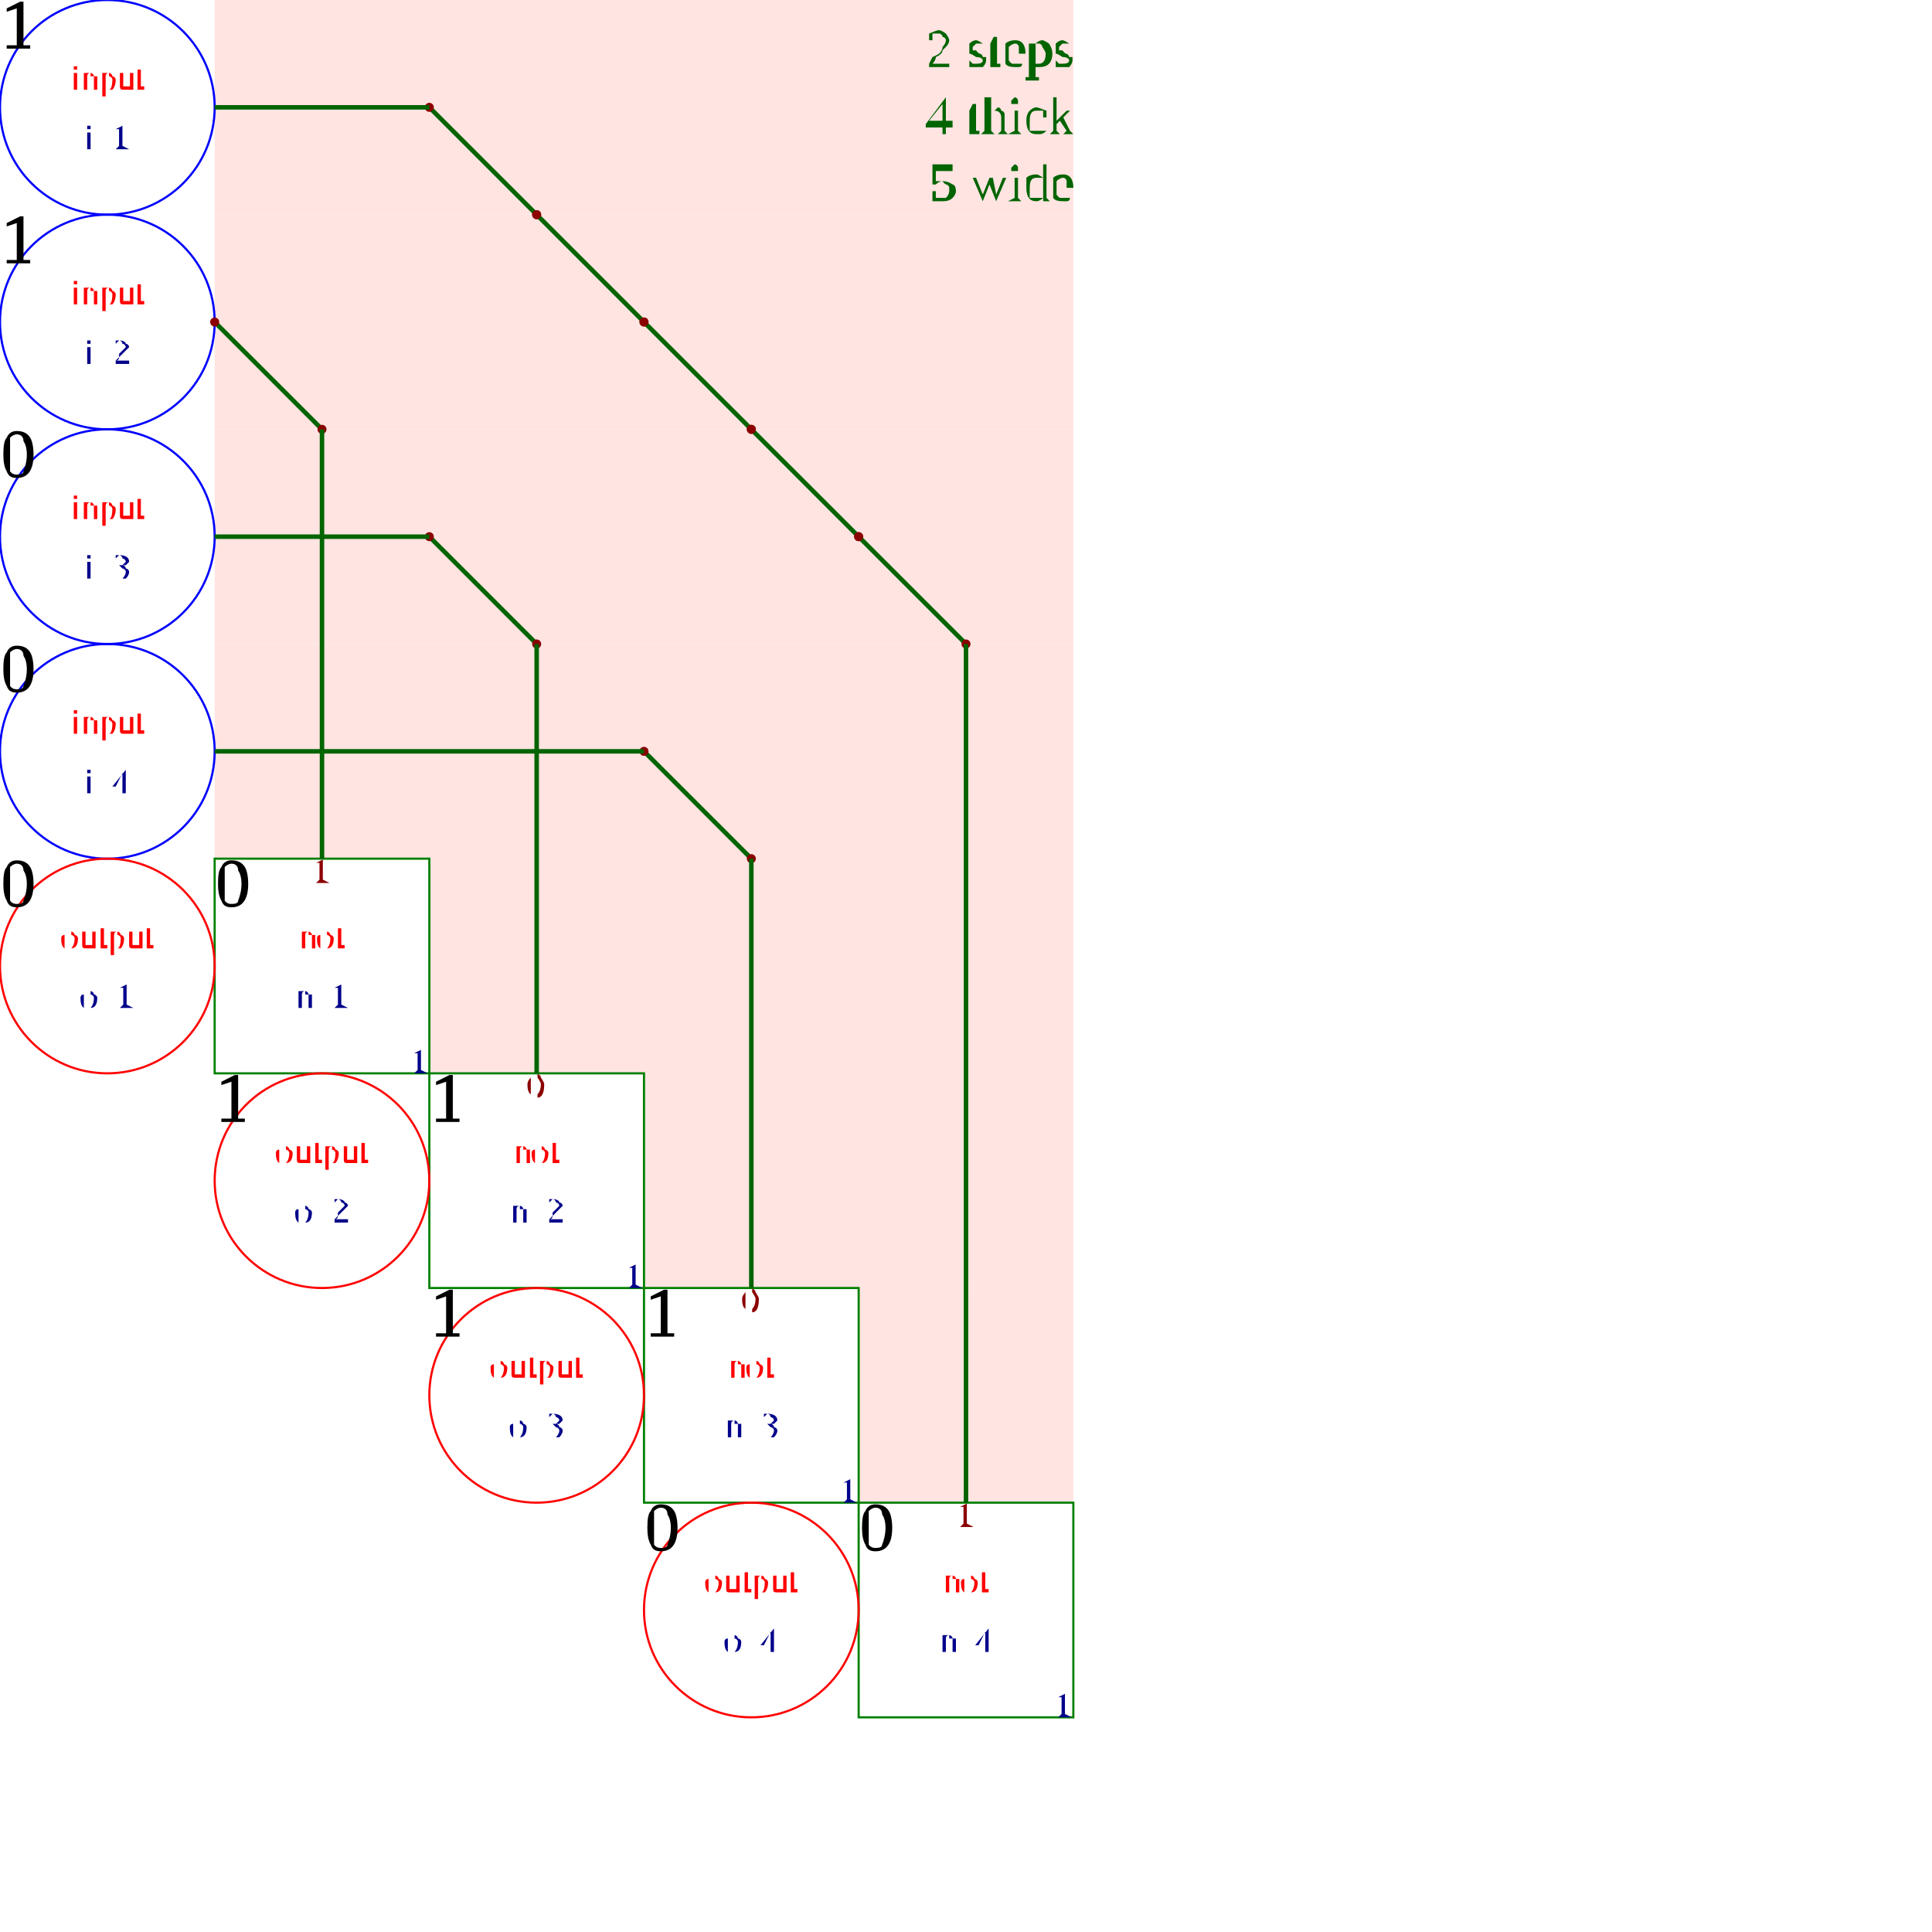
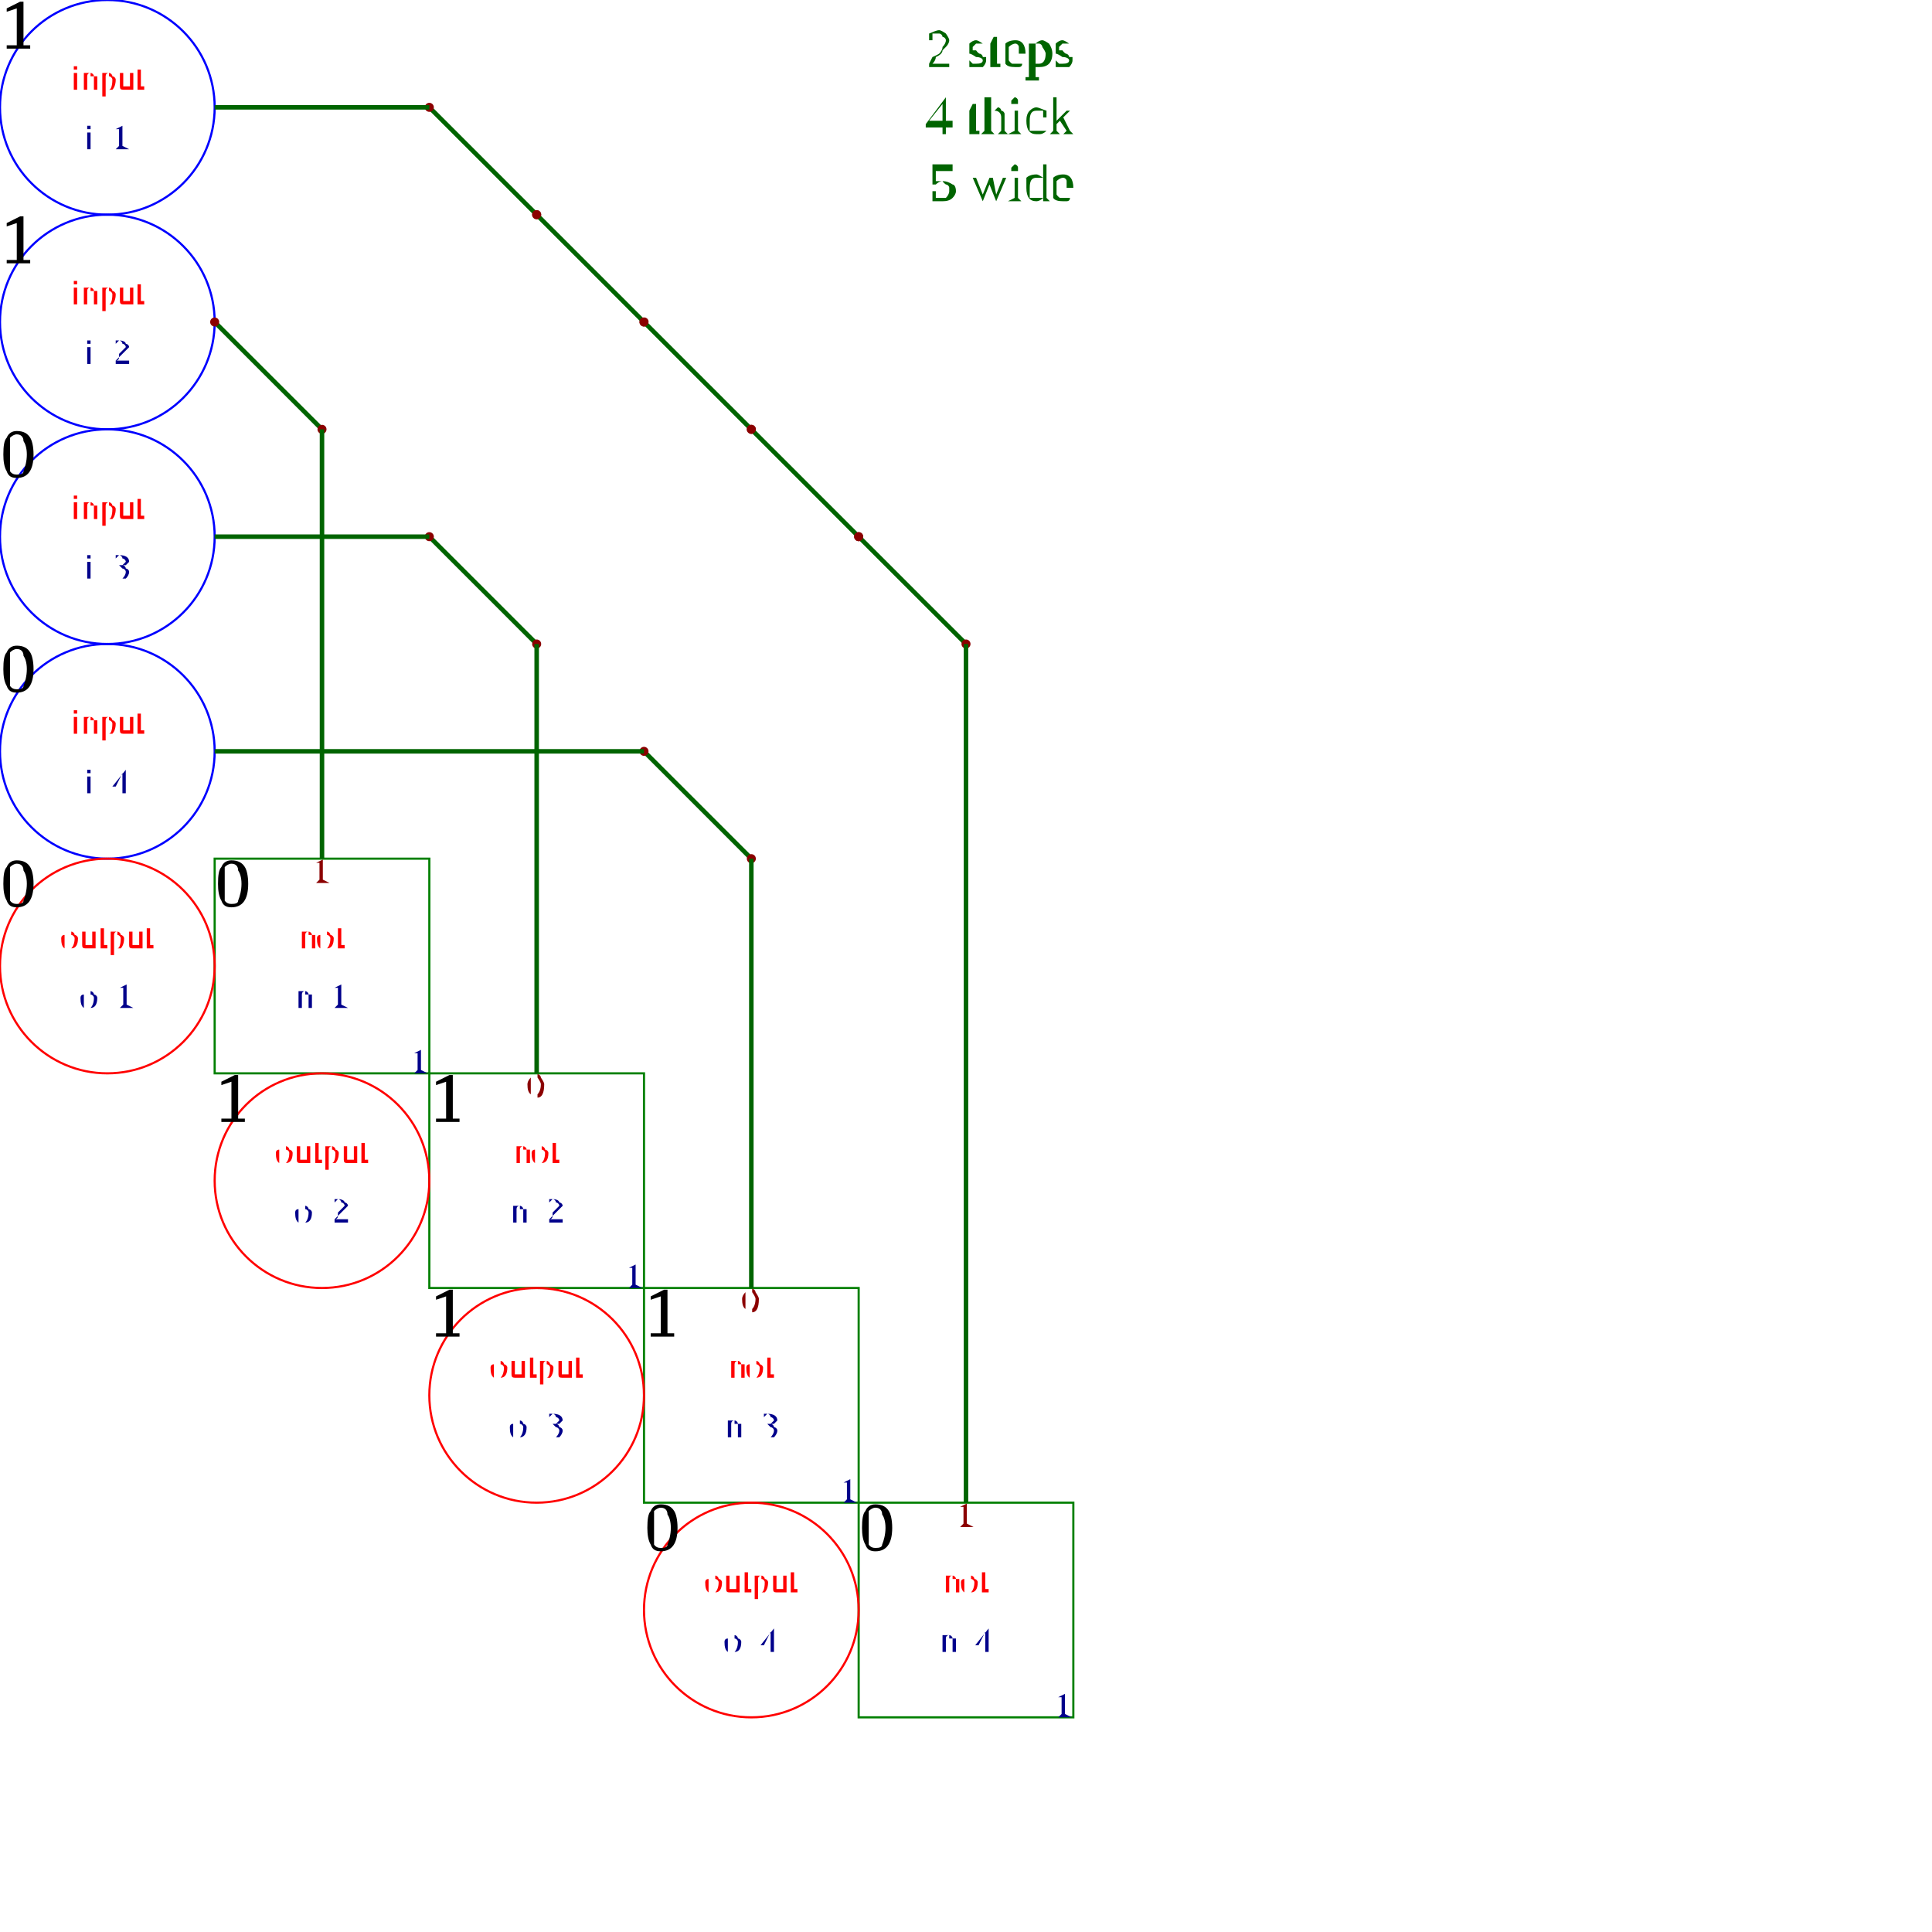
<svg xmlns="http://www.w3.org/2000/svg" height="100%" viewBox="0 0 9 9" width="100%">
-   <rect fill="mistyrose" font-size="0.167" height="1" stroke="transparent" stroke-width="0.01" width="4" x="1" y="0" />
-   <rect fill="mistyrose" font-size="0.167" height="1" stroke="transparent" stroke-width="0.01" width="4" x="1" y="1" />
-   <rect fill="mistyrose" font-size="0.167" height="1" stroke="transparent" stroke-width="0.01" width="4" x="1" y="2" />
-   <rect fill="mistyrose" font-size="0.167" height="1" stroke="transparent" stroke-width="0.01" width="4" x="1" y="3" />
-   <rect fill="mistyrose" font-size="0.167" height="1" stroke="transparent" stroke-width="0.01" width="3" x="2" y="4" />
-   <rect fill="mistyrose" font-size="0.167" height="1" stroke="transparent" stroke-width="0.01" width="2" x="3" y="5" />
-   <rect fill="mistyrose" font-size="0.167" height="1" stroke="transparent" stroke-width="0.01" width="1" x="4" y="6" />
  <text fill="darkGreen" font-size="0.25" stroke-width="0.016" text-anchor="end" x="5" y="0.312">2 steps</text>
  <text fill="darkGreen" font-size="0.25" stroke-width="0.016" text-anchor="end" x="5" y="0.625">4 thick</text>
  <text fill="darkGreen" font-size="0.25" stroke-width="0.016" text-anchor="end" x="5" y="0.938">5 wide</text>
  <circle cx="0.5" cy="0.5" fill="transparent" font-size="0.167" r="0.5" stroke="blue" stroke-width="0.01" />
  <text dominant-baseline="hanging" fill="black" font-size="0.333" stroke-width="0.021" text-anchor="start" x="0" y="0">1</text>
  <text dominant-baseline="auto" fill="red" font-size="0.167" stroke-width="0.01" text-anchor="middle" x="0.5" y="0.417">input</text>
  <text dominant-baseline="hanging" fill="darkblue" font-size="0.167" stroke-width="0.01" text-anchor="middle" x="0.5" y="0.583">i_1</text>
  <circle cx="0.5" cy="1.5" fill="transparent" font-size="0.167" r="0.5" stroke="blue" stroke-width="0.01" />
  <text dominant-baseline="hanging" fill="black" font-size="0.333" stroke-width="0.021" text-anchor="start" x="0" y="1">1</text>
  <text dominant-baseline="auto" fill="red" font-size="0.167" stroke-width="0.01" text-anchor="middle" x="0.5" y="1.417">input</text>
  <text dominant-baseline="hanging" fill="darkblue" font-size="0.167" stroke-width="0.01" text-anchor="middle" x="0.5" y="1.583">i_2</text>
  <circle cx="0.5" cy="2.5" fill="transparent" font-size="0.167" r="0.5" stroke="blue" stroke-width="0.01" />
  <text dominant-baseline="hanging" fill="black" font-size="0.333" stroke-width="0.021" text-anchor="start" x="0" y="2">0</text>
  <text dominant-baseline="auto" fill="red" font-size="0.167" stroke-width="0.01" text-anchor="middle" x="0.5" y="2.417">input</text>
  <text dominant-baseline="hanging" fill="darkblue" font-size="0.167" stroke-width="0.01" text-anchor="middle" x="0.5" y="2.583">i_3</text>
  <circle cx="0.5" cy="3.5" fill="transparent" font-size="0.167" r="0.5" stroke="blue" stroke-width="0.01" />
  <text dominant-baseline="hanging" fill="black" font-size="0.333" stroke-width="0.021" text-anchor="start" x="0" y="3">0</text>
  <text dominant-baseline="auto" fill="red" font-size="0.167" stroke-width="0.01" text-anchor="middle" x="0.5" y="3.417">input</text>
  <text dominant-baseline="hanging" fill="darkblue" font-size="0.167" stroke-width="0.01" text-anchor="middle" x="0.5" y="3.583">i_4</text>
  <rect fill="transparent" font-size="0.167" height="1" stroke="green" stroke-width="0.01" width="1" x="1" y="4" />
  <text dominant-baseline="hanging" fill="black" font-size="0.333" stroke-width="0.021" text-anchor="start" x="1" y="4">0</text>
  <text fill="darkBlue" font-size="0.167" stroke-width="0.01" text-anchor="end" x="2" y="5">1</text>
  <text dominant-baseline="auto" fill="red" font-size="0.167" stroke-width="0.01" text-anchor="middle" x="1.5" y="4.417">not</text>
  <text dominant-baseline="hanging" fill="darkblue" font-size="0.167" stroke-width="0.01" text-anchor="middle" x="1.5" y="4.583">n_1</text>
  <text dominant-baseline="hanging" fill="darkRed" font-size="0.167" stroke-width="0.01" text-anchor="middle" x="1.5" y="4">1</text>
  <rect fill="transparent" font-size="0.167" height="1" stroke="green" stroke-width="0.01" width="1" x="2" y="5" />
  <text dominant-baseline="hanging" fill="black" font-size="0.333" stroke-width="0.021" text-anchor="start" x="2" y="5">1</text>
  <text fill="darkBlue" font-size="0.167" stroke-width="0.01" text-anchor="end" x="3" y="6">1</text>
  <text dominant-baseline="auto" fill="red" font-size="0.167" stroke-width="0.01" text-anchor="middle" x="2.5" y="5.417">not</text>
  <text dominant-baseline="hanging" fill="darkblue" font-size="0.167" stroke-width="0.01" text-anchor="middle" x="2.5" y="5.583">n_2</text>
  <text dominant-baseline="hanging" fill="darkRed" font-size="0.167" stroke-width="0.01" text-anchor="middle" x="2.5" y="5">0</text>
  <rect fill="transparent" font-size="0.167" height="1" stroke="green" stroke-width="0.01" width="1" x="3" y="6" />
  <text dominant-baseline="hanging" fill="black" font-size="0.333" stroke-width="0.021" text-anchor="start" x="3" y="6">1</text>
  <text fill="darkBlue" font-size="0.167" stroke-width="0.01" text-anchor="end" x="4" y="7">1</text>
  <text dominant-baseline="auto" fill="red" font-size="0.167" stroke-width="0.01" text-anchor="middle" x="3.5" y="6.417">not</text>
  <text dominant-baseline="hanging" fill="darkblue" font-size="0.167" stroke-width="0.01" text-anchor="middle" x="3.5" y="6.583">n_3</text>
  <text dominant-baseline="hanging" fill="darkRed" font-size="0.167" stroke-width="0.01" text-anchor="middle" x="3.5" y="6">0</text>
  <rect fill="transparent" font-size="0.167" height="1" stroke="green" stroke-width="0.01" width="1" x="4" y="7" />
  <text dominant-baseline="hanging" fill="black" font-size="0.333" stroke-width="0.021" text-anchor="start" x="4" y="7">0</text>
  <text fill="darkBlue" font-size="0.167" stroke-width="0.01" text-anchor="end" x="5" y="8">1</text>
  <text dominant-baseline="auto" fill="red" font-size="0.167" stroke-width="0.01" text-anchor="middle" x="4.5" y="7.417">not</text>
  <text dominant-baseline="hanging" fill="darkblue" font-size="0.167" stroke-width="0.01" text-anchor="middle" x="4.5" y="7.583">n_4</text>
  <text dominant-baseline="hanging" fill="darkRed" font-size="0.167" stroke-width="0.01" text-anchor="middle" x="4.5" y="7">1</text>
  <circle cx="0.5" cy="4.5" fill="transparent" font-size="0.167" r="0.5" stroke="red" stroke-width="0.01" />
  <text dominant-baseline="hanging" fill="black" font-size="0.333" stroke-width="0.021" text-anchor="start" x="0" y="4">0</text>
  <text dominant-baseline="auto" fill="red" font-size="0.167" stroke-width="0.01" text-anchor="middle" x="0.5" y="4.417">output</text>
  <text dominant-baseline="hanging" fill="darkblue" font-size="0.167" stroke-width="0.01" text-anchor="middle" x="0.5" y="4.583">o_1</text>
  <circle cx="1.5" cy="5.5" fill="transparent" font-size="0.167" r="0.5" stroke="red" stroke-width="0.01" />
  <text dominant-baseline="hanging" fill="black" font-size="0.333" stroke-width="0.021" text-anchor="start" x="1" y="5">1</text>
  <text dominant-baseline="auto" fill="red" font-size="0.167" stroke-width="0.01" text-anchor="middle" x="1.5" y="5.417">output</text>
  <text dominant-baseline="hanging" fill="darkblue" font-size="0.167" stroke-width="0.01" text-anchor="middle" x="1.5" y="5.583">o_2</text>
  <circle cx="2.5" cy="6.5" fill="transparent" font-size="0.167" r="0.5" stroke="red" stroke-width="0.01" />
  <text dominant-baseline="hanging" fill="black" font-size="0.333" stroke-width="0.021" text-anchor="start" x="2" y="6">1</text>
  <text dominant-baseline="auto" fill="red" font-size="0.167" stroke-width="0.01" text-anchor="middle" x="2.5" y="6.417">output</text>
  <text dominant-baseline="hanging" fill="darkblue" font-size="0.167" stroke-width="0.01" text-anchor="middle" x="2.5" y="6.583">o_3</text>
  <circle cx="3.5" cy="7.5" fill="transparent" font-size="0.167" r="0.5" stroke="red" stroke-width="0.01" />
  <text dominant-baseline="hanging" fill="black" font-size="0.333" stroke-width="0.021" text-anchor="start" x="3" y="7">0</text>
  <text dominant-baseline="auto" fill="red" font-size="0.167" stroke-width="0.01" text-anchor="middle" x="3.5" y="7.417">output</text>
  <text dominant-baseline="hanging" fill="darkblue" font-size="0.167" stroke-width="0.01" text-anchor="middle" x="3.5" y="7.583">o_4</text>
  <line fill="transparent" font-size="0.167" stroke="darkgreen" stroke-width="0.021" x1="1" x2="1.5" y1="1.5" y2="2" />
  <circle cx="1" cy="1.5" fill="darkRed" font-size="0.167" r="0.021" stroke-width="0.01" />
  <circle cx="1.5" cy="2" fill="darkRed" font-size="0.167" r="0.021" stroke-width="0.01" />
  <line fill="transparent" font-size="0.167" stroke="darkgreen" stroke-width="0.021" x1="2" x2="2.5" y1="0.5" y2="1" />
  <circle cx="2" cy="0.5" fill="darkRed" font-size="0.167" r="0.021" stroke-width="0.01" />
  <circle cx="2.5" cy="1" fill="darkRed" font-size="0.167" r="0.021" stroke-width="0.01" />
  <line fill="transparent" font-size="0.167" stroke="darkgreen" stroke-width="0.021" x1="2.5" x2="3" y1="1" y2="1.5" />
  <circle cx="2.5" cy="1" fill="darkRed" font-size="0.167" r="0.021" stroke-width="0.01" />
  <circle cx="3" cy="1.5" fill="darkRed" font-size="0.167" r="0.021" stroke-width="0.01" />
  <line fill="transparent" font-size="0.167" stroke="darkgreen" stroke-width="0.021" x1="2" x2="2.5" y1="2.5" y2="3" />
  <circle cx="2" cy="2.5" fill="darkRed" font-size="0.167" r="0.021" stroke-width="0.01" />
  <circle cx="2.5" cy="3" fill="darkRed" font-size="0.167" r="0.021" stroke-width="0.01" />
  <line fill="transparent" font-size="0.167" stroke="darkgreen" stroke-width="0.021" x1="3" x2="3.5" y1="1.5" y2="2" />
  <circle cx="3" cy="1.5" fill="darkRed" font-size="0.167" r="0.021" stroke-width="0.01" />
  <circle cx="3.5" cy="2" fill="darkRed" font-size="0.167" r="0.021" stroke-width="0.01" />
  <line fill="transparent" font-size="0.167" stroke="darkgreen" stroke-width="0.021" x1="3.5" x2="4" y1="2" y2="2.5" />
  <circle cx="3.5" cy="2" fill="darkRed" font-size="0.167" r="0.021" stroke-width="0.01" />
  <circle cx="4" cy="2.5" fill="darkRed" font-size="0.167" r="0.021" stroke-width="0.01" />
  <line fill="transparent" font-size="0.167" stroke="darkgreen" stroke-width="0.021" x1="3" x2="3.5" y1="3.5" y2="4" />
  <circle cx="3" cy="3.5" fill="darkRed" font-size="0.167" r="0.021" stroke-width="0.01" />
  <circle cx="3.5" cy="4" fill="darkRed" font-size="0.167" r="0.021" stroke-width="0.01" />
  <line fill="transparent" font-size="0.167" stroke="darkgreen" stroke-width="0.021" x1="4" x2="4.5" y1="2.5" y2="3" />
  <circle cx="4" cy="2.5" fill="darkRed" font-size="0.167" r="0.021" stroke-width="0.01" />
  <circle cx="4.5" cy="3" fill="darkRed" font-size="0.167" r="0.021" stroke-width="0.01" />
  <line fill="transparent" font-size="0.167" stroke="darkgreen" stroke-width="0.021" x1="1" x2="2" y1="0.5" y2="0.5" />
  <line fill="transparent" font-size="0.167" stroke="darkgreen" stroke-width="0.021" x1="1" x2="2" y1="2.5" y2="2.5" />
  <line fill="transparent" font-size="0.167" stroke="darkgreen" stroke-width="0.021" x1="1.5" x2="1.5" y1="2" y2="4" />
  <line fill="transparent" font-size="0.167" stroke="darkgreen" stroke-width="0.021" x1="1" x2="3" y1="3.5" y2="3.5" />
  <line fill="transparent" font-size="0.167" stroke="darkgreen" stroke-width="0.021" x1="2.5" x2="2.5" y1="3" y2="5" />
  <line fill="transparent" font-size="0.167" stroke="darkgreen" stroke-width="0.021" x1="3.5" x2="3.5" y1="4" y2="6" />
  <line fill="transparent" font-size="0.167" stroke="darkgreen" stroke-width="0.021" x1="4.5" x2="4.5" y1="3" y2="7" />
</svg>
